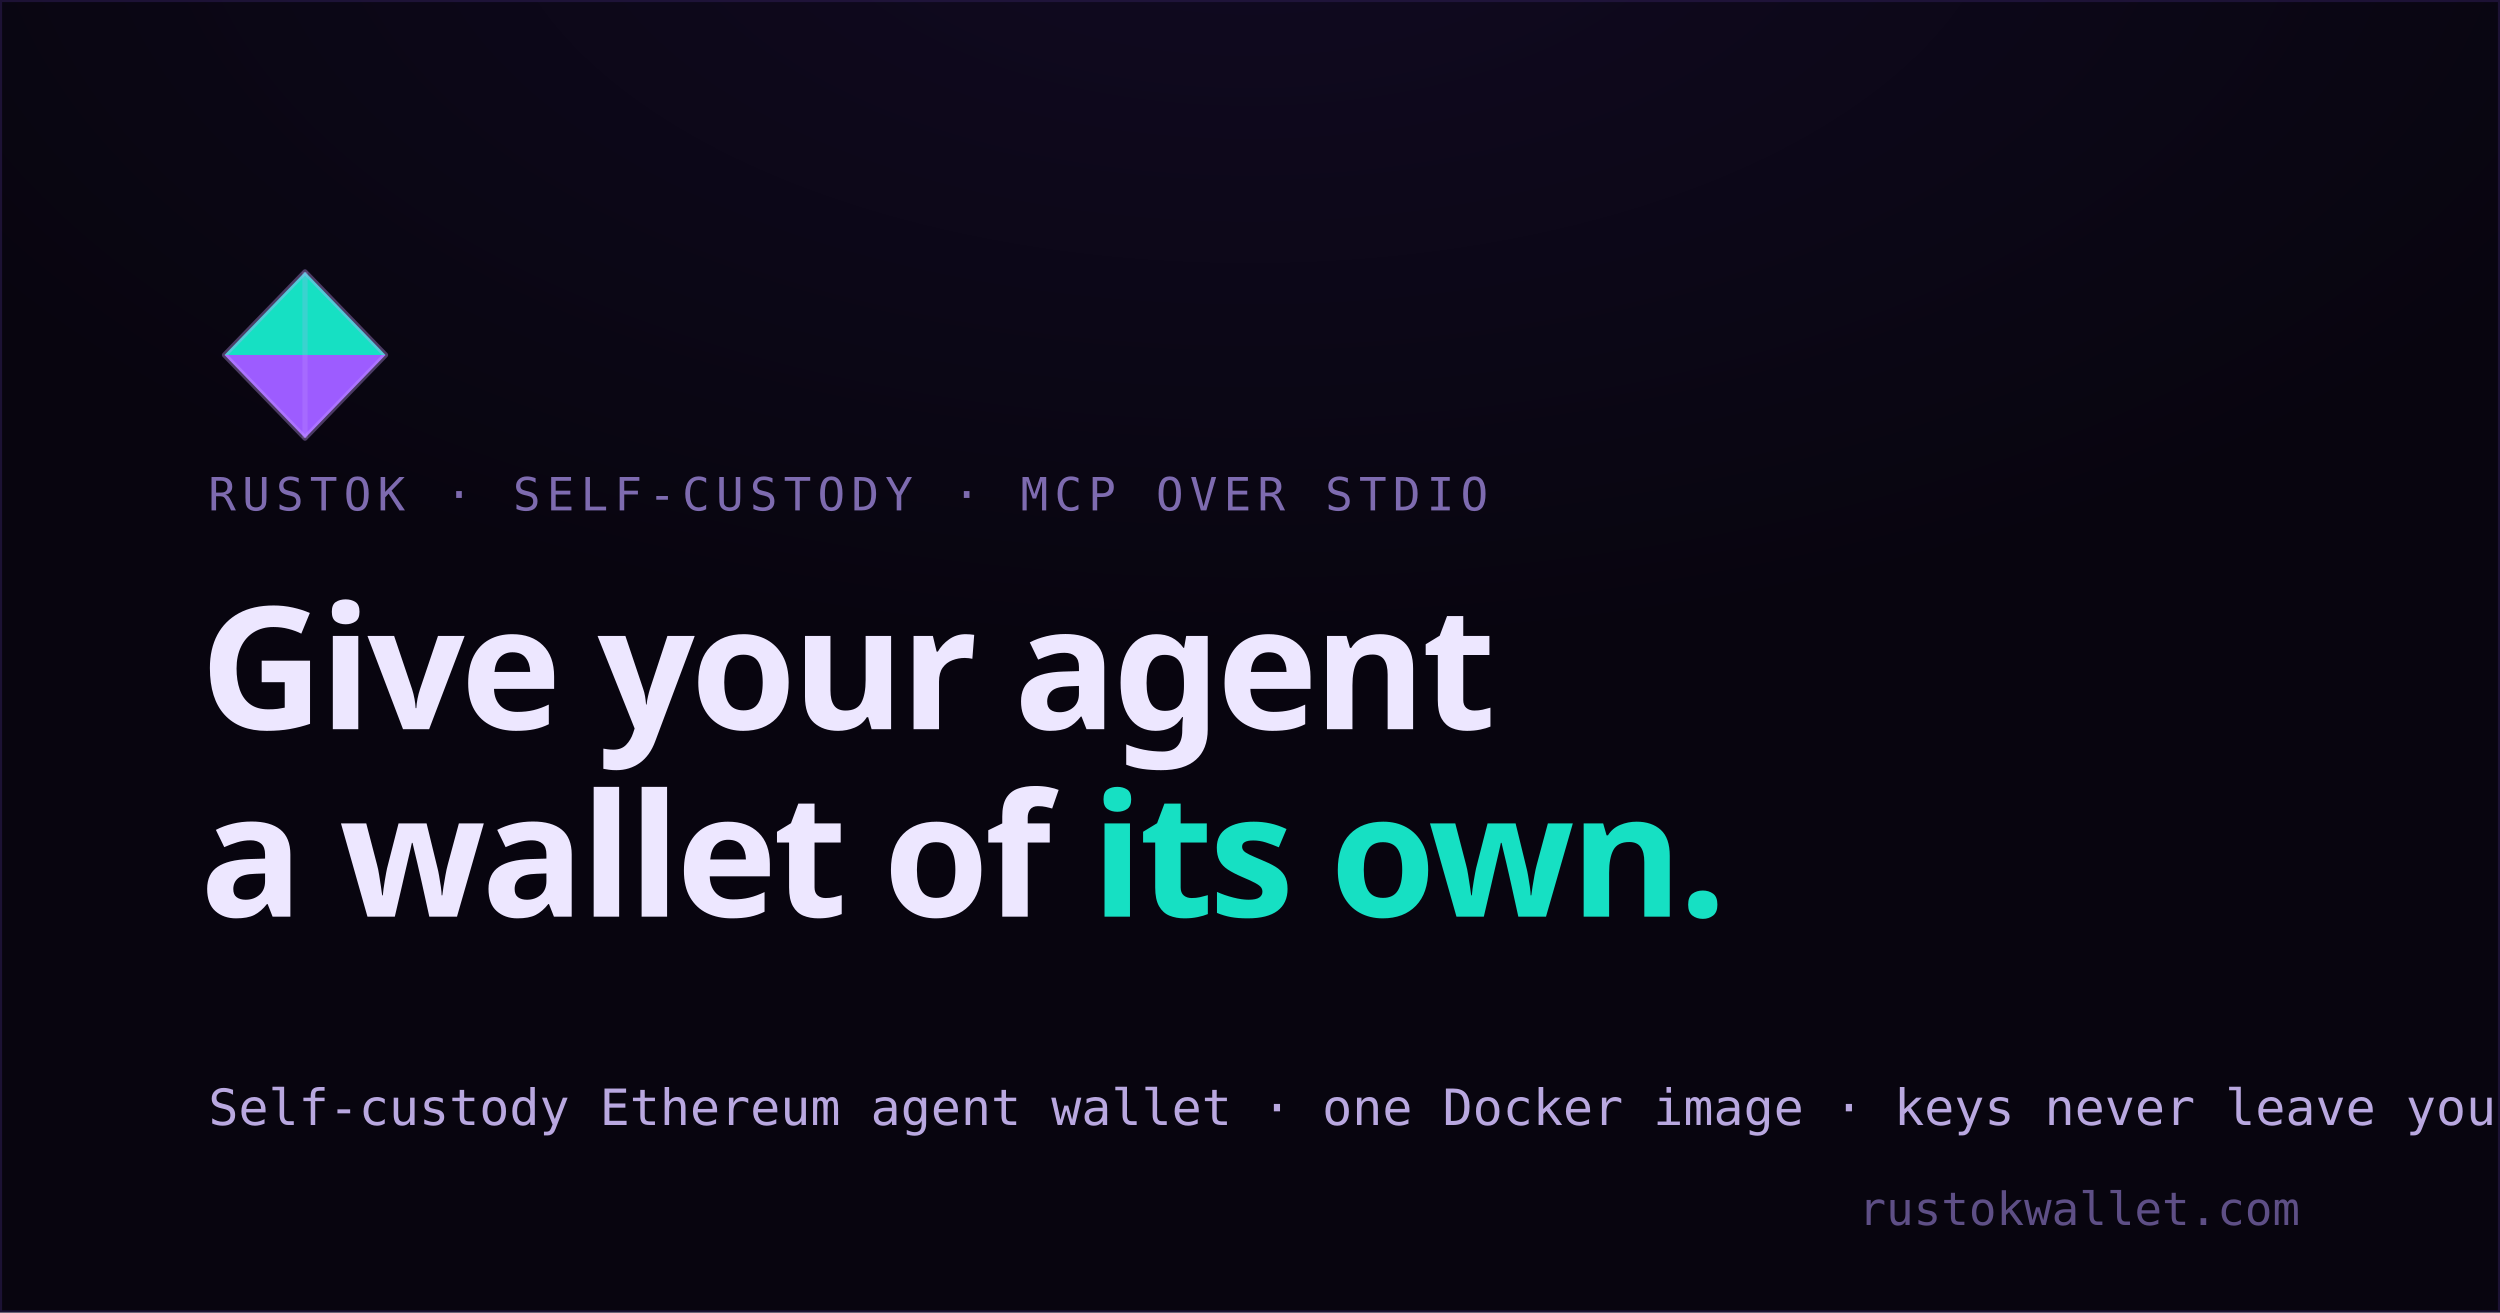
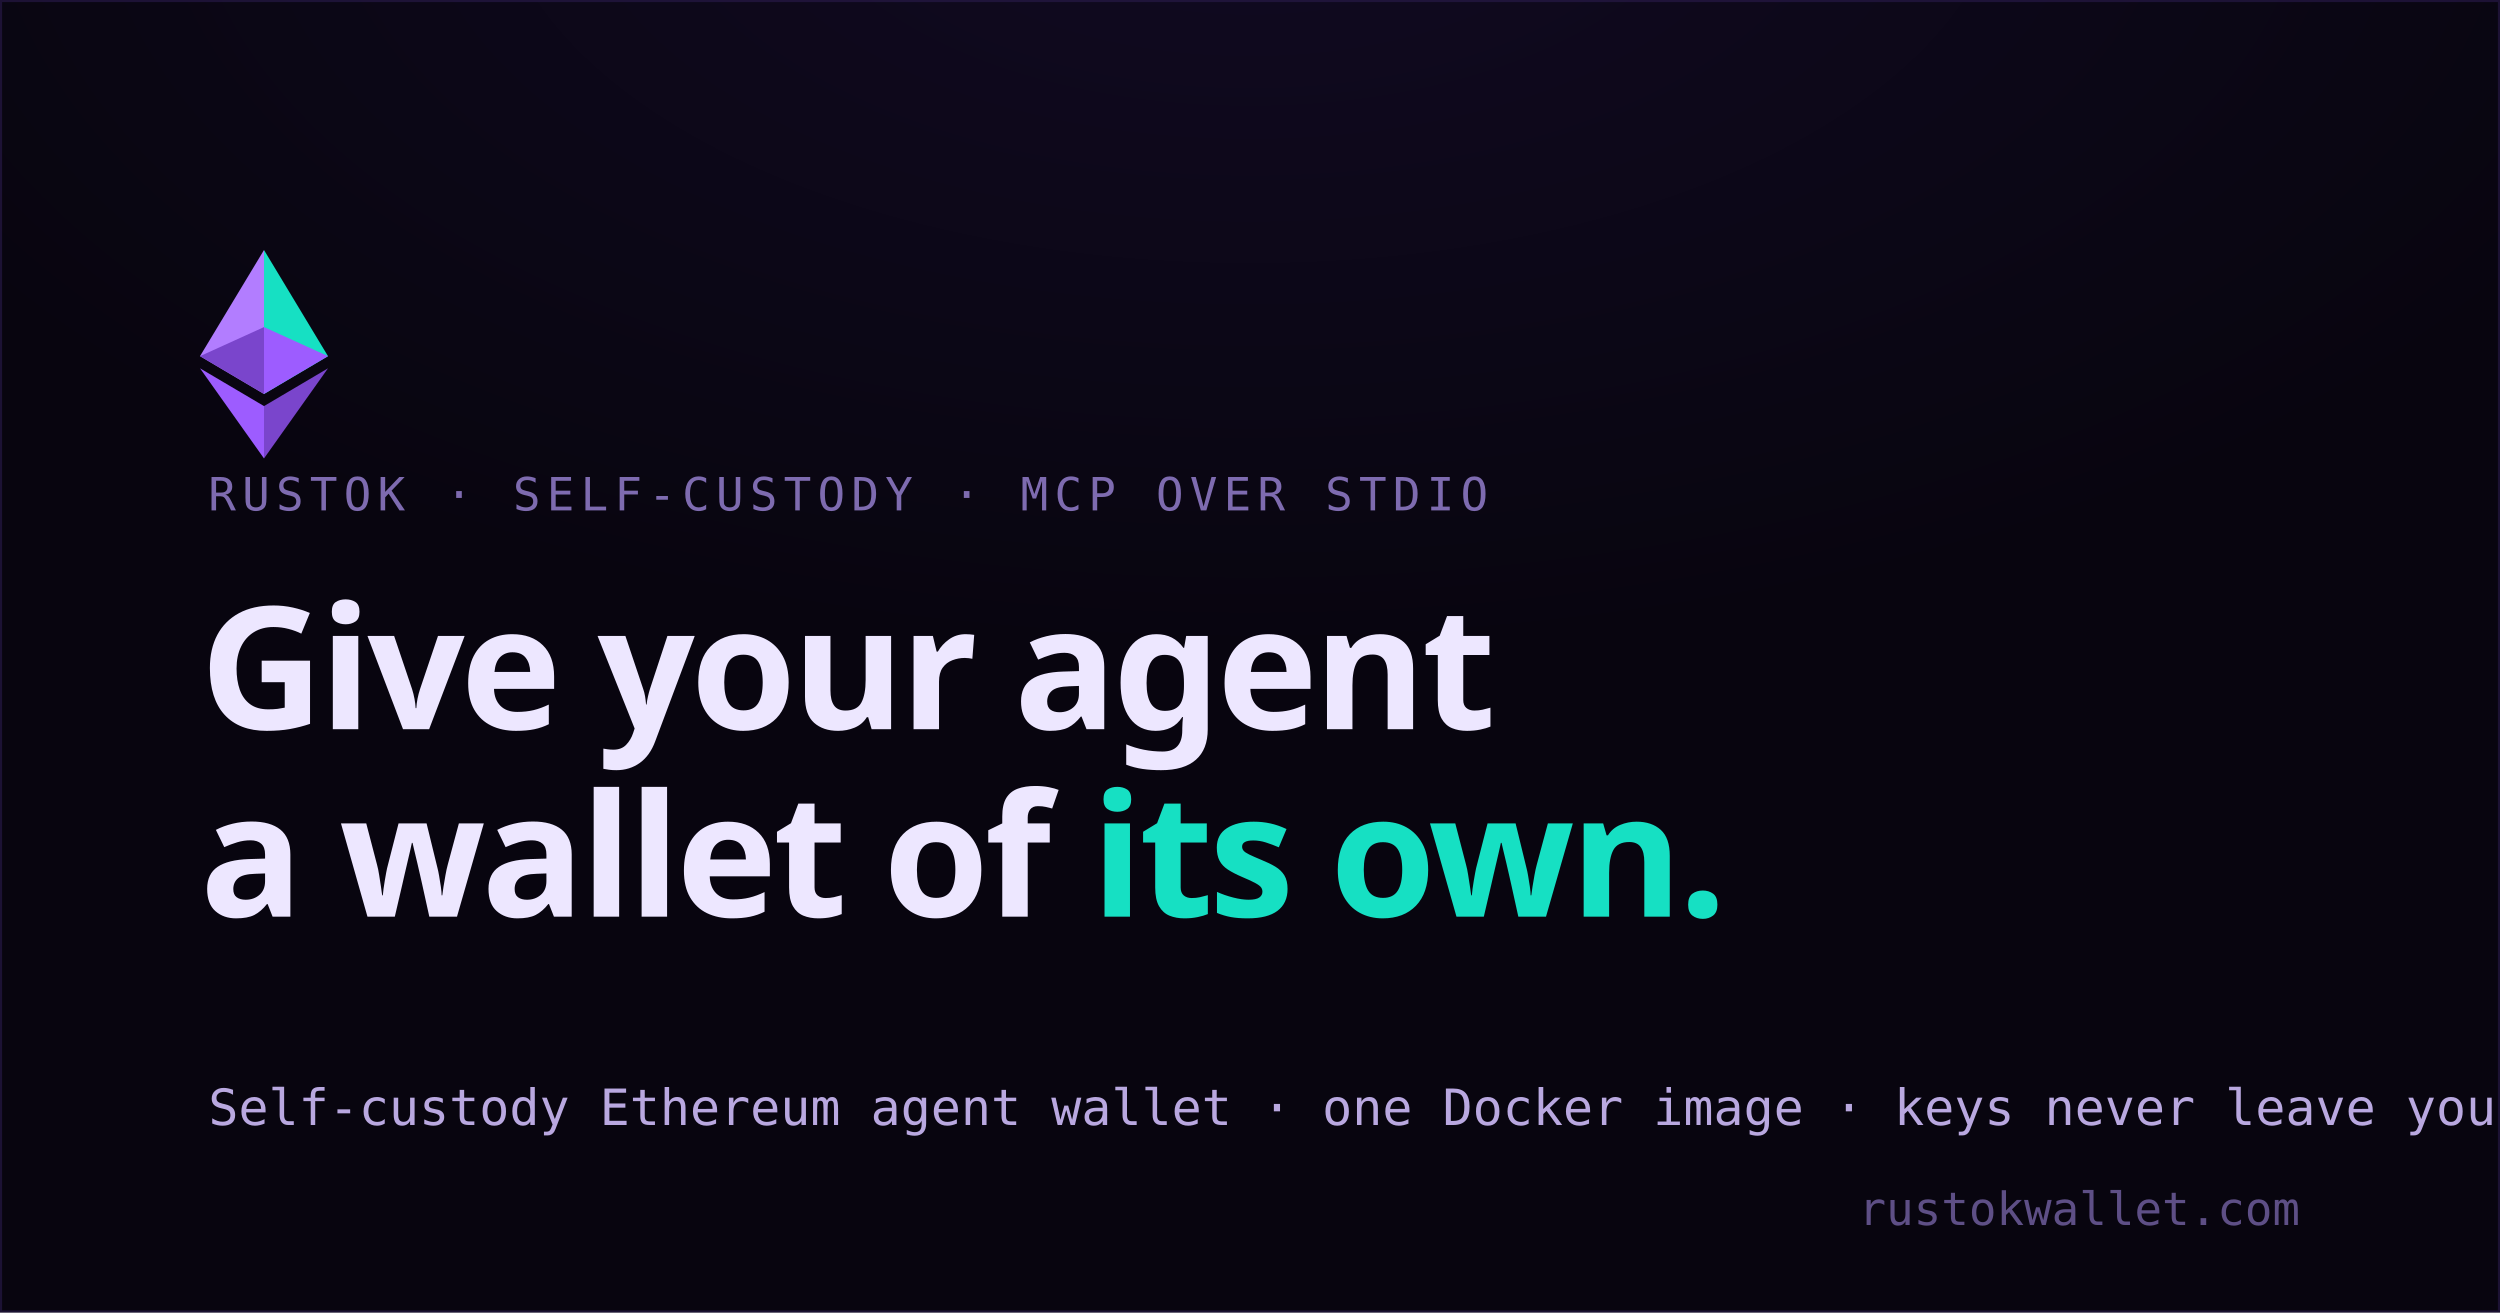
<svg xmlns="http://www.w3.org/2000/svg" width="1200" height="630" viewBox="0 0 1200 630">
  <defs>
    <radialGradient id="bg" cx="50%" cy="-10%" r="100%">
      <stop offset="0%" stop-color="#110A22" />
      <stop offset="60%" stop-color="#08050F" />
    </radialGradient>
  </defs>
  <rect width="1200" height="630" fill="url(#bg)" />
  <rect x="0.5" y="0.5" width="1199" height="629" fill="none" stroke="#2A1C4D" stroke-opacity="0.6" />
-   <g transform="translate(96 120) scale(4.2)">
-     <path d="M12 2.5 L2.8 12 L21.2 12 Z" fill="#16E0C3" />
-     <path d="M2.8 12 L21.2 12 L12 21.5 Z" fill="#9D5CFF" />
-     <path d="M12 2.5 L2.8 12 L12 21.5 L21.2 12 Z" fill="none" stroke="#C9A2FF" stroke-opacity="0.35" stroke-width="0.6" stroke-linejoin="round" />
-     <path d="M12 2.5 L12 21.5" stroke="#C9A2FF" stroke-opacity="0.2" stroke-width="0.6" />
+   <g transform="translate(96 120) scale(0.24)">
+     <polygon points="128,0 0,212.32 128,287.96" fill="#B27DFF" />
+     <polygon points="128,0 256,212.32 128,287.96" fill="#16E0C3" />
+     <polygon points="0,212.32 128,287.96 128,154.16" fill="#7A45CC" />
+     <polygon points="256,212.32 128,287.96 128,154.16" fill="#9D5CFF" />
+     <polygon points="128,416.9 128,312.19 0,236.59" fill="#9D5CFF" />
+     <polygon points="128,416.9 128,312.19 256,236.59" fill="#7A45CC" />
  </g>
  <text x="100" y="245" font-family="'JetBrains Mono', monospace" font-size="22" letter-spacing="3" fill="#7E6BB0">RUSTOK · SELF-CUSTODY · MCP OVER STDIO</text>
  <text x="96" y="350" font-family="'Space Grotesk', sans-serif" font-weight="700" font-size="82" letter-spacing="-2" fill="#EDE7FF">Give your agent</text>
  <text x="96" y="440" font-family="'Space Grotesk', sans-serif" font-weight="700" font-size="82" letter-spacing="-2" fill="#EDE7FF">a wallet of <tspan fill="#16E0C3">its own.</tspan>
  </text>
  <text x="100" y="540" font-family="'JetBrains Mono', monospace" font-size="24" fill="#B9A8E0">Self-custody Ethereum agent wallet · one Docker image · keys never leave your machine</text>
  <text x="1104" y="588" text-anchor="end" font-family="'JetBrains Mono', monospace" font-size="22" fill="#5E4F86">rustokwallet.com</text>
</svg>
